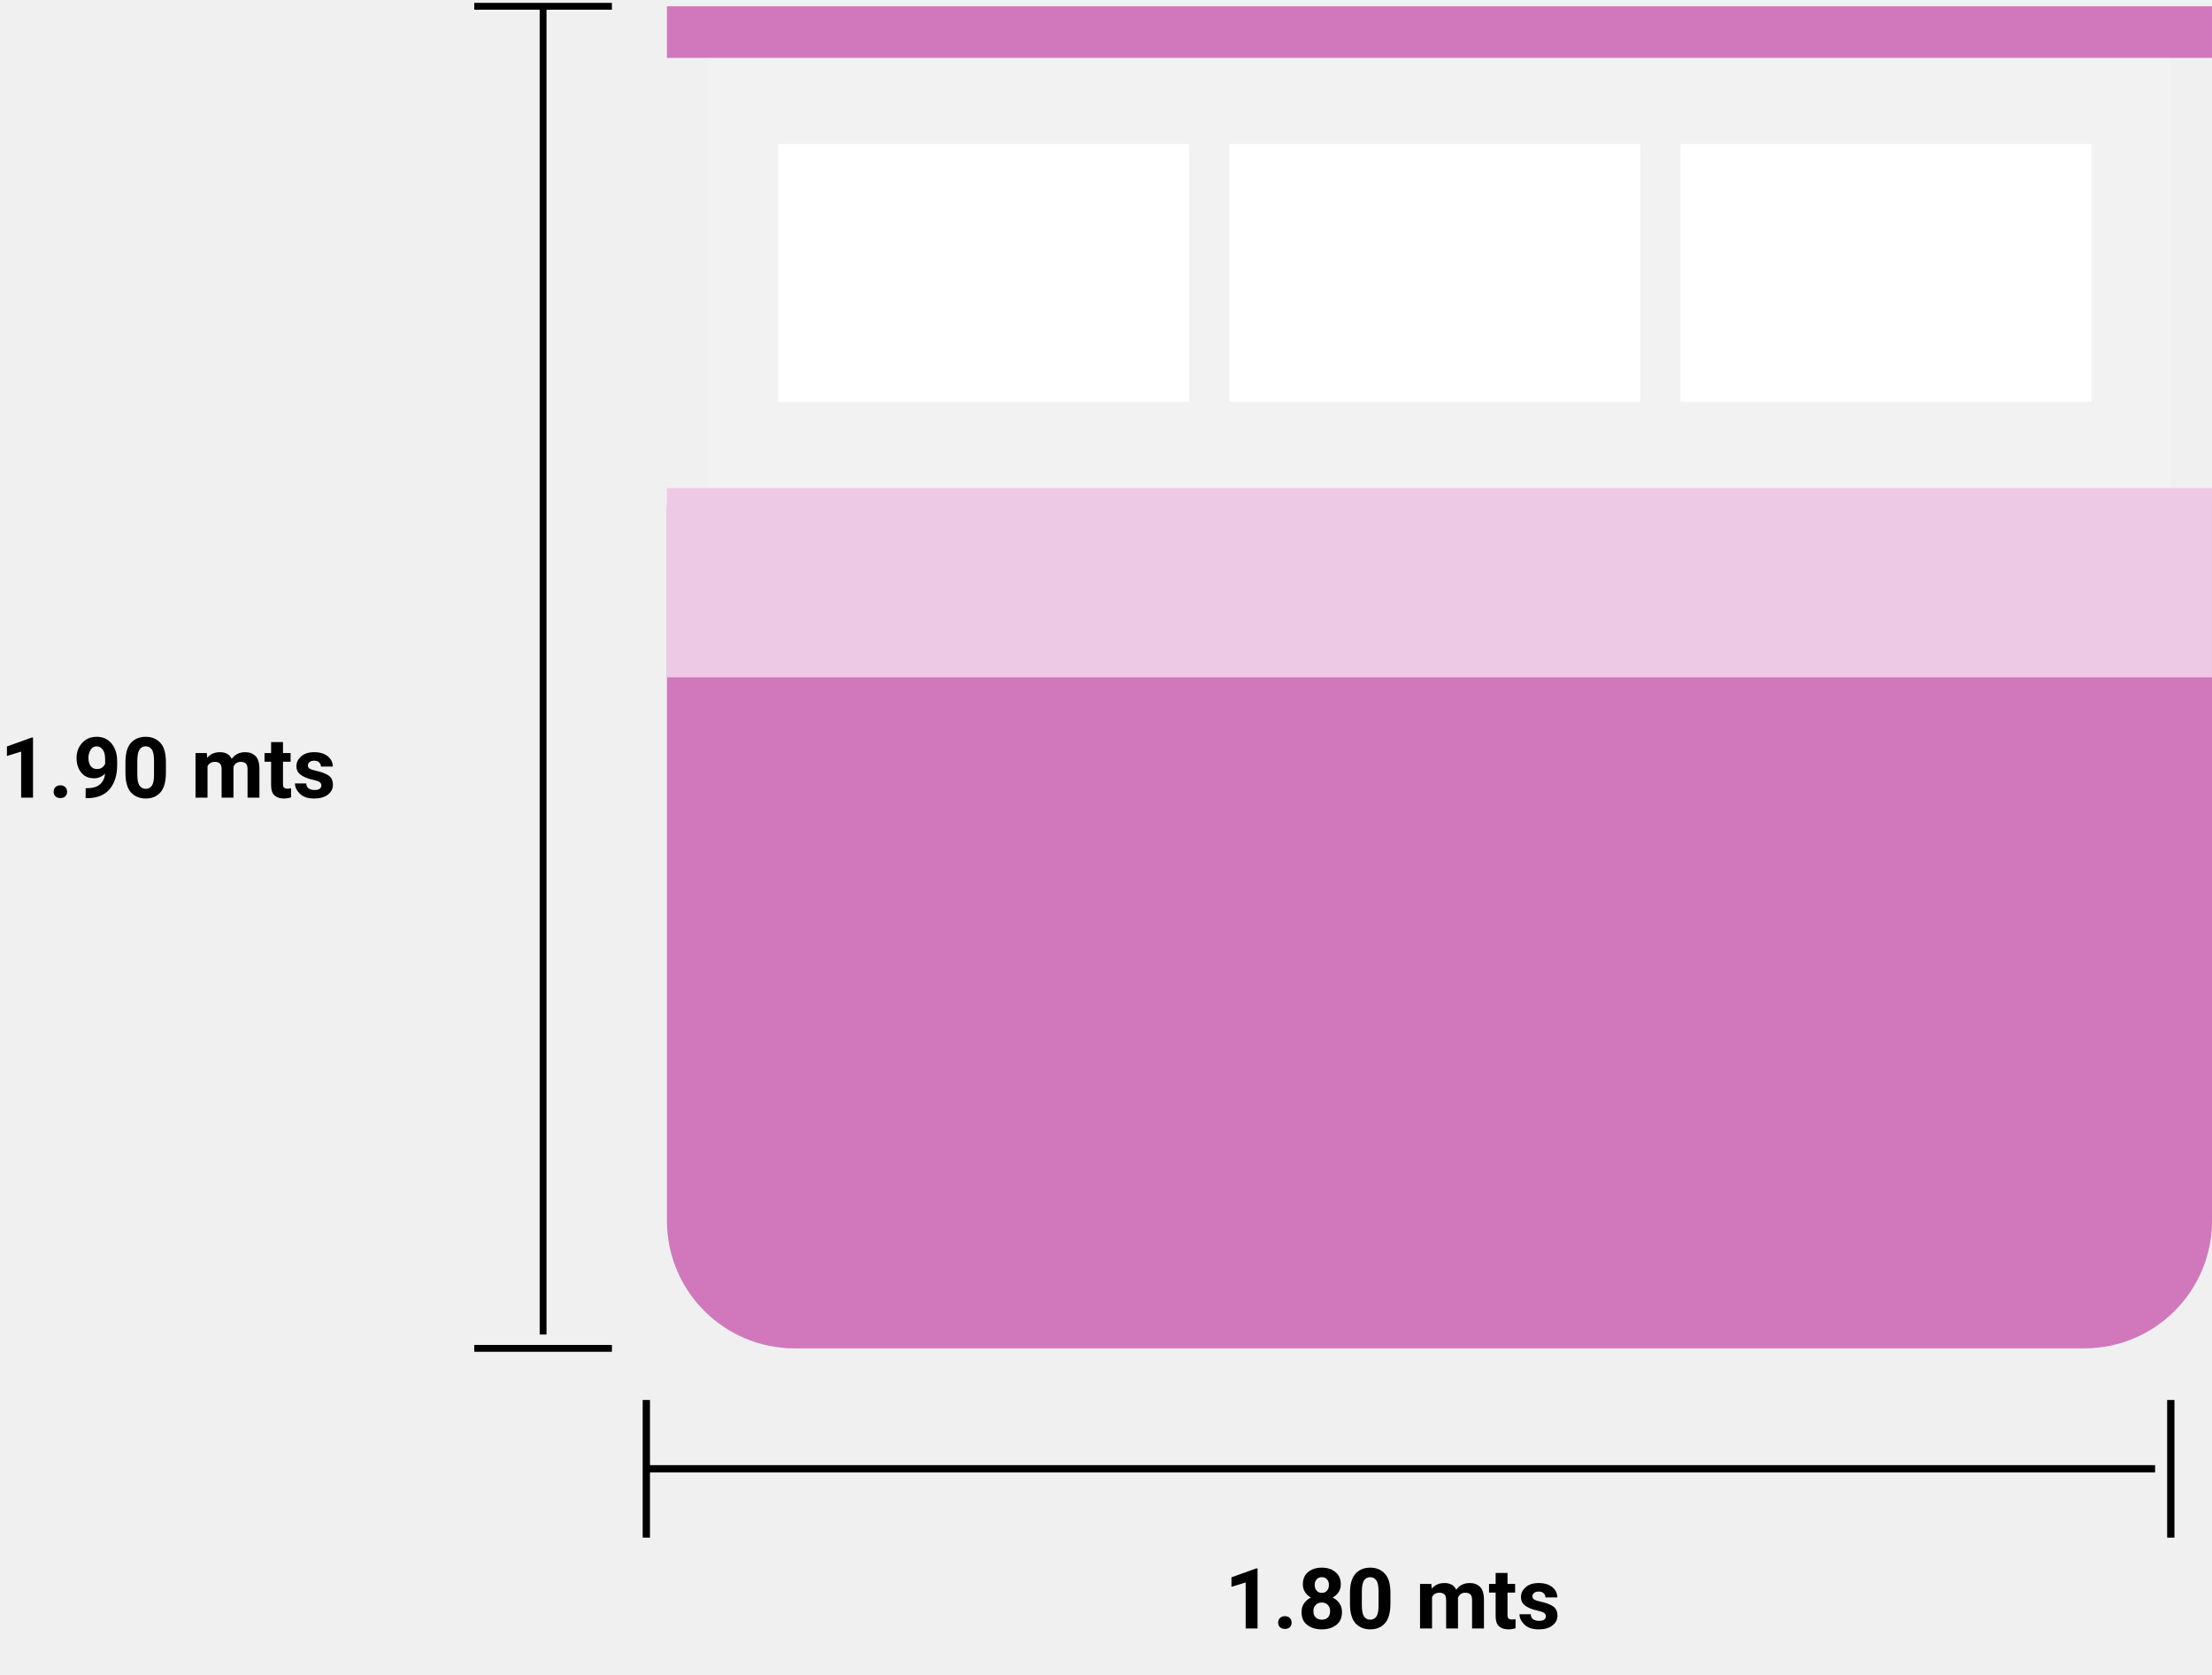
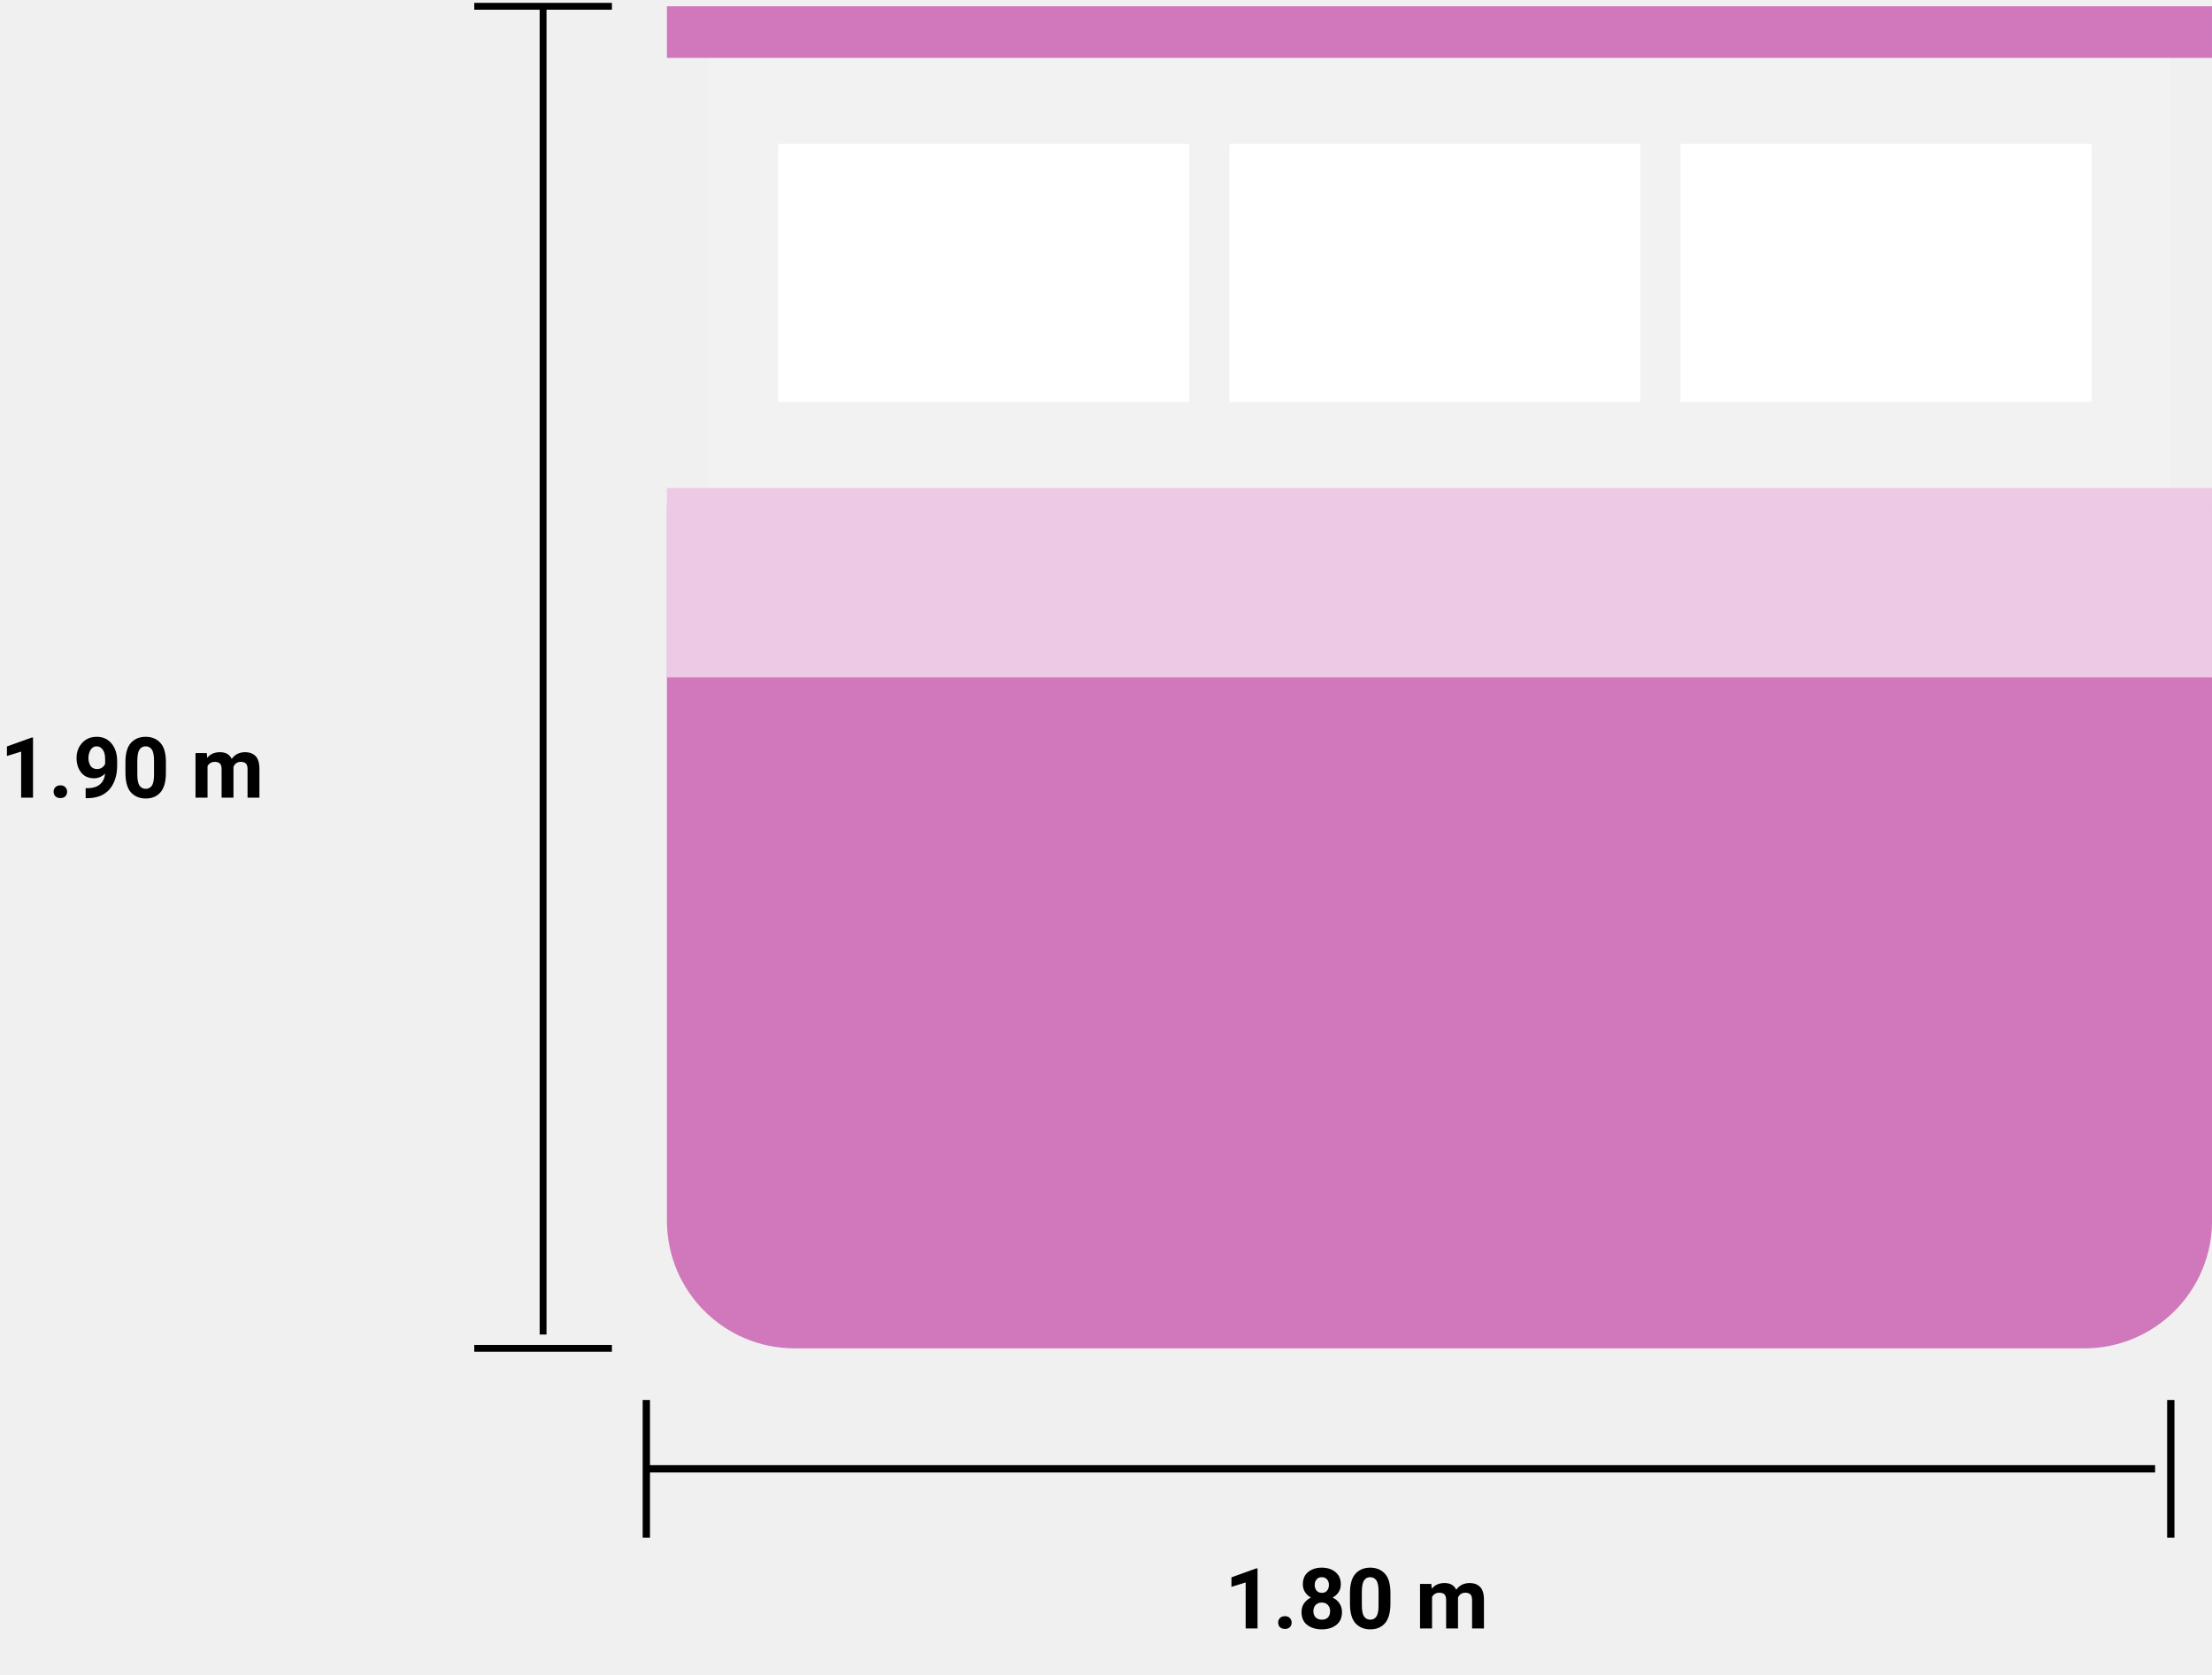
<svg xmlns="http://www.w3.org/2000/svg" id="Grupo_1194410" data-name="Grupo 1194410" width="235.785" height="178.504" viewBox="0 0 235.785 178.504">
  <defs>
    <clipPath id="clip-path">
      <rect id="Rectángulo_461438" data-name="Rectángulo 461438" width="235.785" height="178.504" fill="none" />
    </clipPath>
  </defs>
  <rect id="Rectángulo_461432" data-name="Rectángulo 461432" width="155.911" height="139.382" transform="translate(75.483 0.669)" fill="#f2f2f2" />
  <g id="Grupo_1194409" data-name="Grupo 1194409" transform="translate(0 0)">
    <g id="Grupo_1194408" data-name="Grupo 1194408" clip-path="url(#clip-path)">
      <path id="Trazado_1097350" data-name="Trazado 1097350" d="M189.847,119.23H52.375a13.612,13.612,0,0,1-13.612-13.612V29.365h164.7v76.253a13.612,13.612,0,0,1-13.612,13.612" transform="translate(32.327 24.49)" fill="#d178bd" />
      <rect id="Rectángulo_461433" data-name="Rectángulo 461433" width="164.696" height="20.174" transform="translate(71.088 52.021)" fill="#edc9e5" />
      <rect id="Rectángulo_461434" data-name="Rectángulo 461434" width="164.696" height="5.502" transform="translate(71.088 0.669)" fill="#d178bd" />
      <rect id="Rectángulo_461435" data-name="Rectángulo 461435" width="43.812" height="27.51" transform="translate(82.947 15.341)" fill="#fff" />
      <rect id="Rectángulo_461436" data-name="Rectángulo 461436" width="43.812" height="27.51" transform="translate(131.041 15.341)" fill="#fff" />
      <rect id="Rectángulo_461437" data-name="Rectángulo 461437" width="43.812" height="27.51" transform="translate(179.135 15.341)" fill="#fff" />
-       <text id="_1.80_mts" data-name="1.80 mts" transform="translate(130.531 173.578)" font-size="9" font-family="Roboto-Bold, Roboto" font-weight="700">
-         <tspan x="0" y="0">1.80 mts</tspan>
+       <text id="_1.80_m" data-name="1.80 m" transform="translate(130.531 173.578)" font-size="9" font-family="Roboto-Bold, Roboto" font-weight="700">
+         <tspan x="0" y="0">1.80 m</tspan>
      </text>
-       <text id="_1.90_mts" data-name="1.90 mts" transform="translate(0.004 85.018)" font-size="9" font-family="Roboto-Bold, Roboto" font-weight="700">
-         <tspan x="0" y="0">1.90 mts</tspan>
+       <text id="_1.90_m" data-name="1.90 m" transform="translate(0.004 85.018)" font-size="9" font-family="Roboto-Bold, Roboto" font-weight="700">
+         <tspan x="0" y="0">1.90 m</tspan>
      </text>
      <line id="Línea_3572" data-name="Línea 3572" x2="14.672" transform="translate(50.554 0.67)" />
      <line id="Línea_3573" data-name="Línea 3573" x2="14.672" transform="translate(50.554 0.67)" fill="none" stroke="#000" stroke-miterlimit="10" stroke-width="0.73" />
      <line id="Línea_3574" data-name="Línea 3574" x2="14.672" transform="translate(50.554 143.72)" />
      <line id="Línea_3575" data-name="Línea 3575" x2="14.672" transform="translate(50.554 143.72)" fill="none" stroke="#000" stroke-miterlimit="10" stroke-width="0.73" />
      <line id="Línea_3576" data-name="Línea 3576" y2="141.575" transform="translate(57.89 0.67)" />
      <line id="Línea_3577" data-name="Línea 3577" y2="141.575" transform="translate(57.89 0.67)" fill="none" stroke="#000" stroke-miterlimit="10" stroke-width="0.73" />
      <line id="Línea_3578" data-name="Línea 3578" y1="14.672" transform="translate(68.894 149.222)" />
      <line id="Línea_3579" data-name="Línea 3579" y1="14.672" transform="translate(68.894 149.222)" fill="none" stroke="#000" stroke-miterlimit="10" stroke-width="0.778" />
      <line id="Línea_3580" data-name="Línea 3580" y1="14.672" transform="translate(231.393 149.222)" />
      <line id="Línea_3581" data-name="Línea 3581" y1="14.672" transform="translate(231.393 149.222)" fill="none" stroke="#000" stroke-miterlimit="10" stroke-width="0.778" />
      <line id="Línea_3582" data-name="Línea 3582" x2="160.825" transform="translate(68.894 156.558)" />
      <line id="Línea_3583" data-name="Línea 3583" x2="160.825" transform="translate(68.894 156.558)" fill="none" stroke="#000" stroke-miterlimit="10" stroke-width="0.778" />
    </g>
  </g>
</svg>
